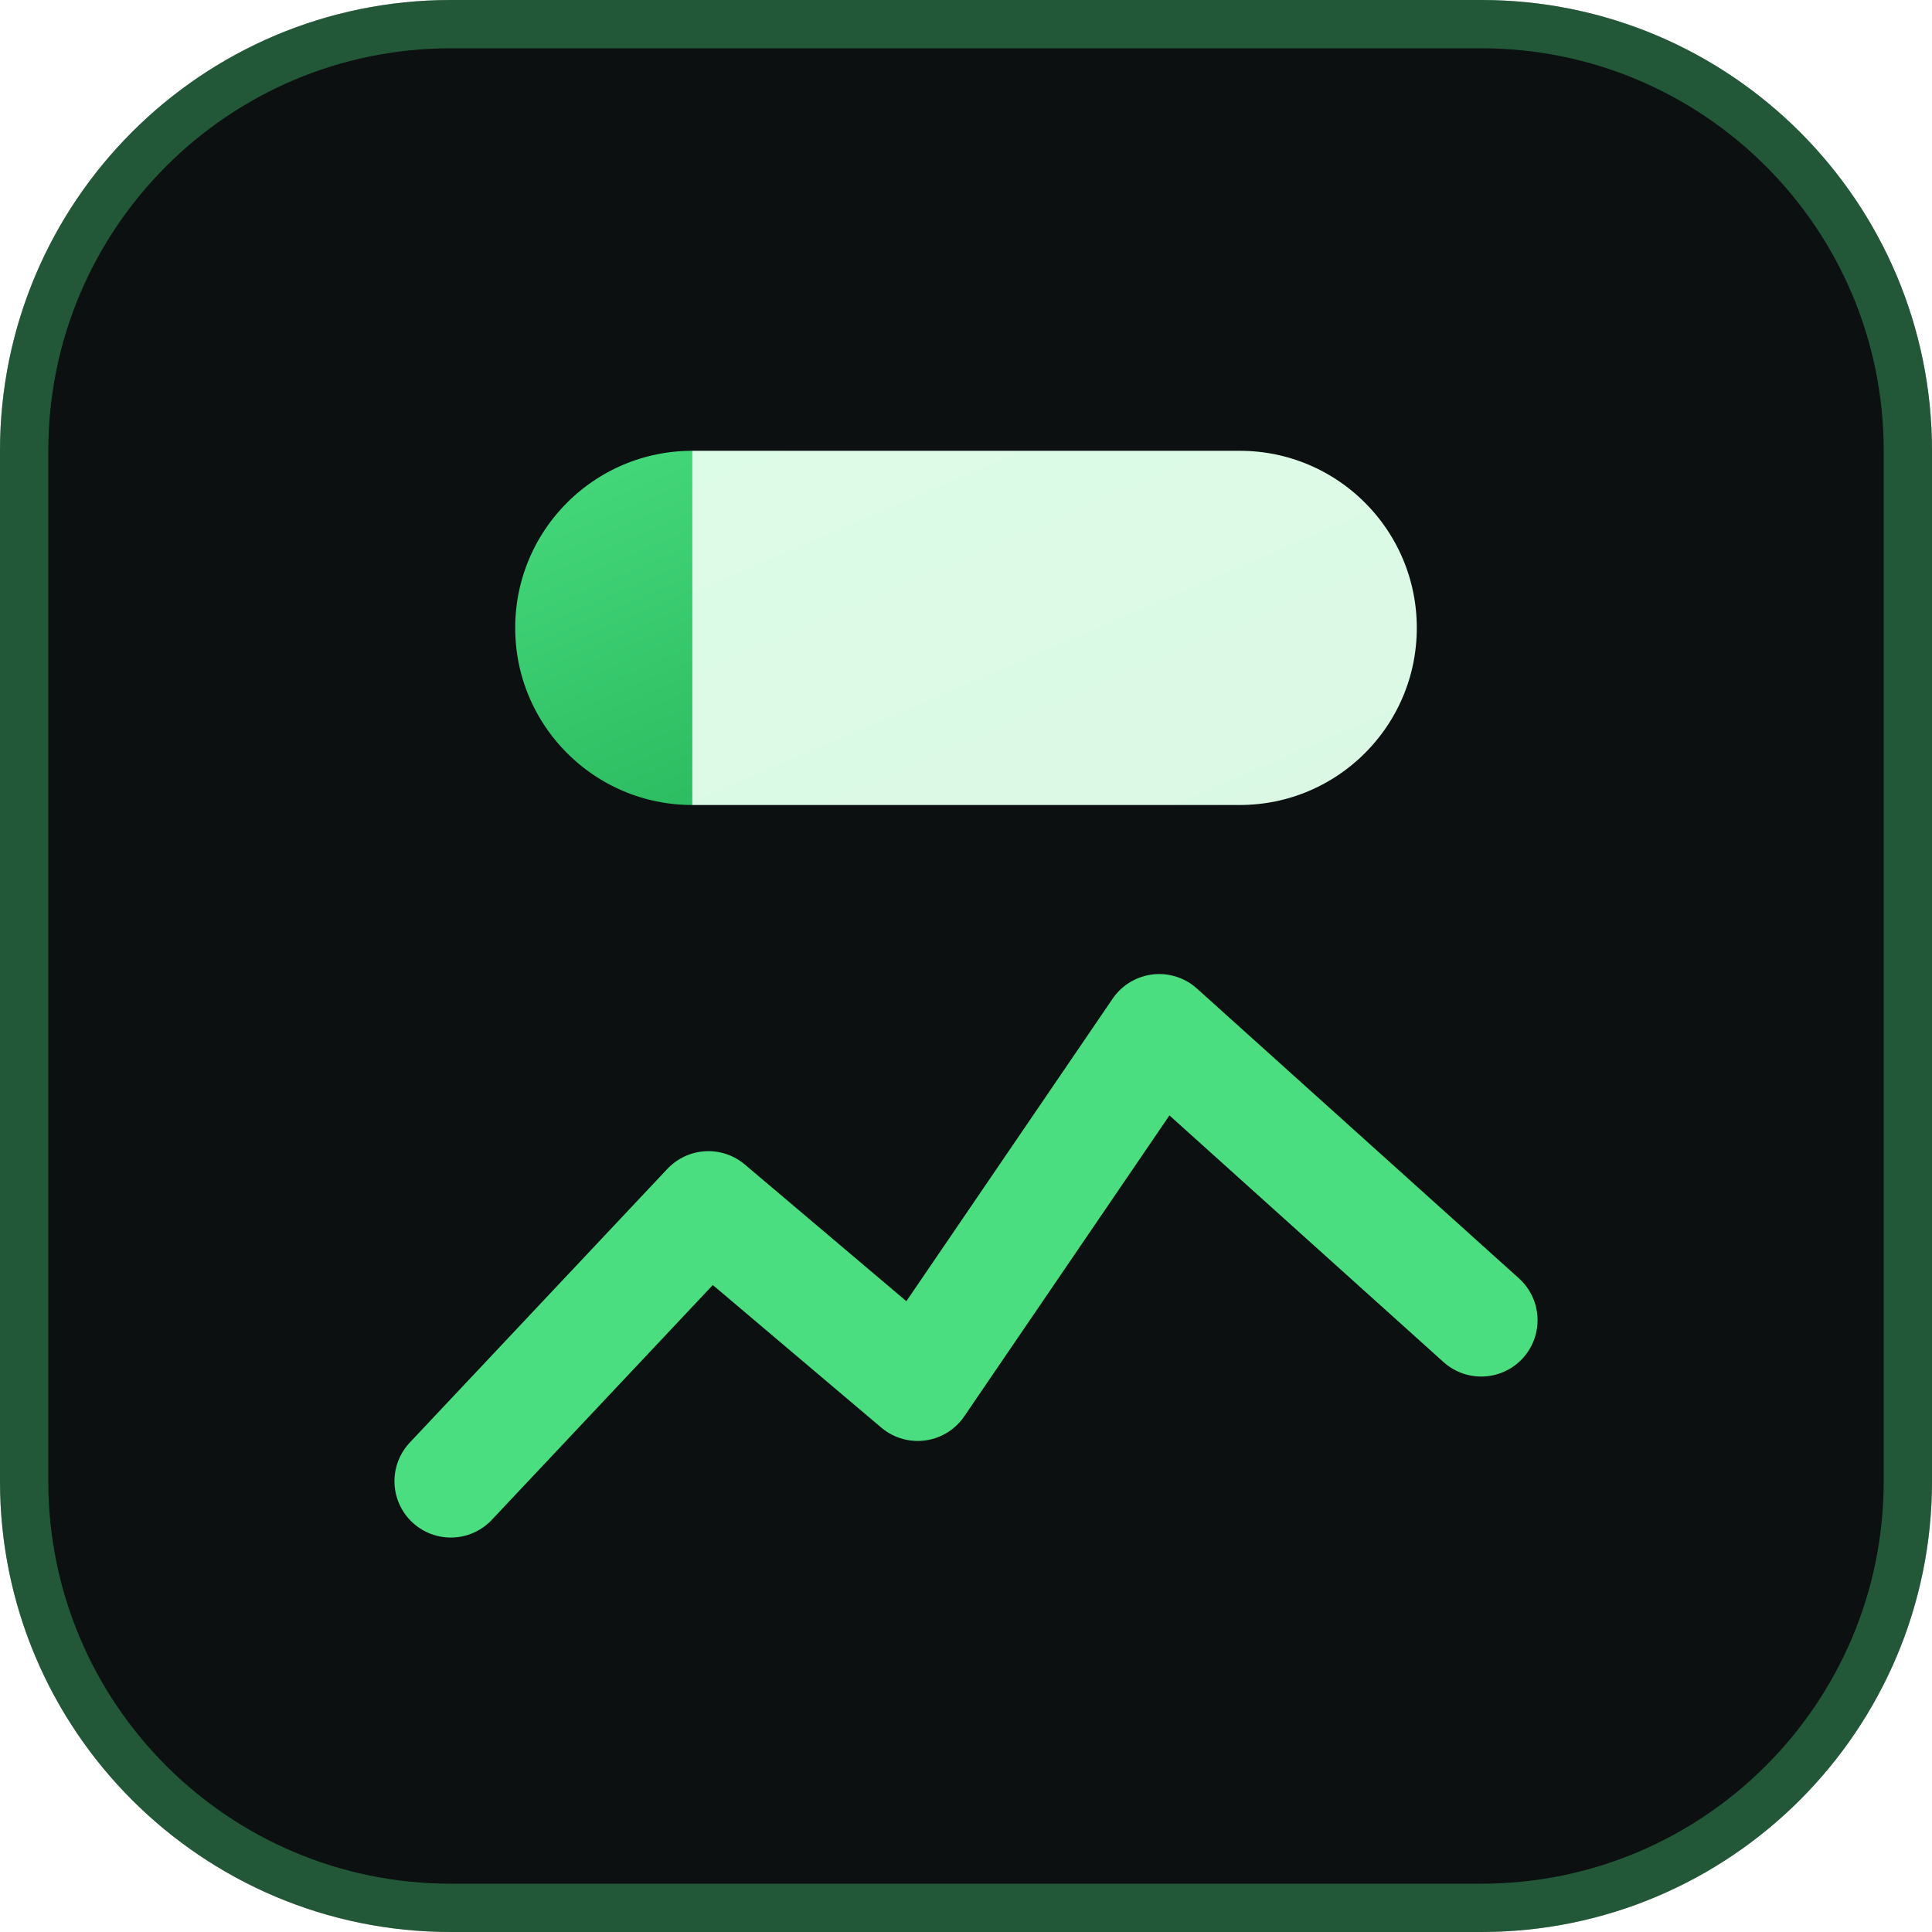
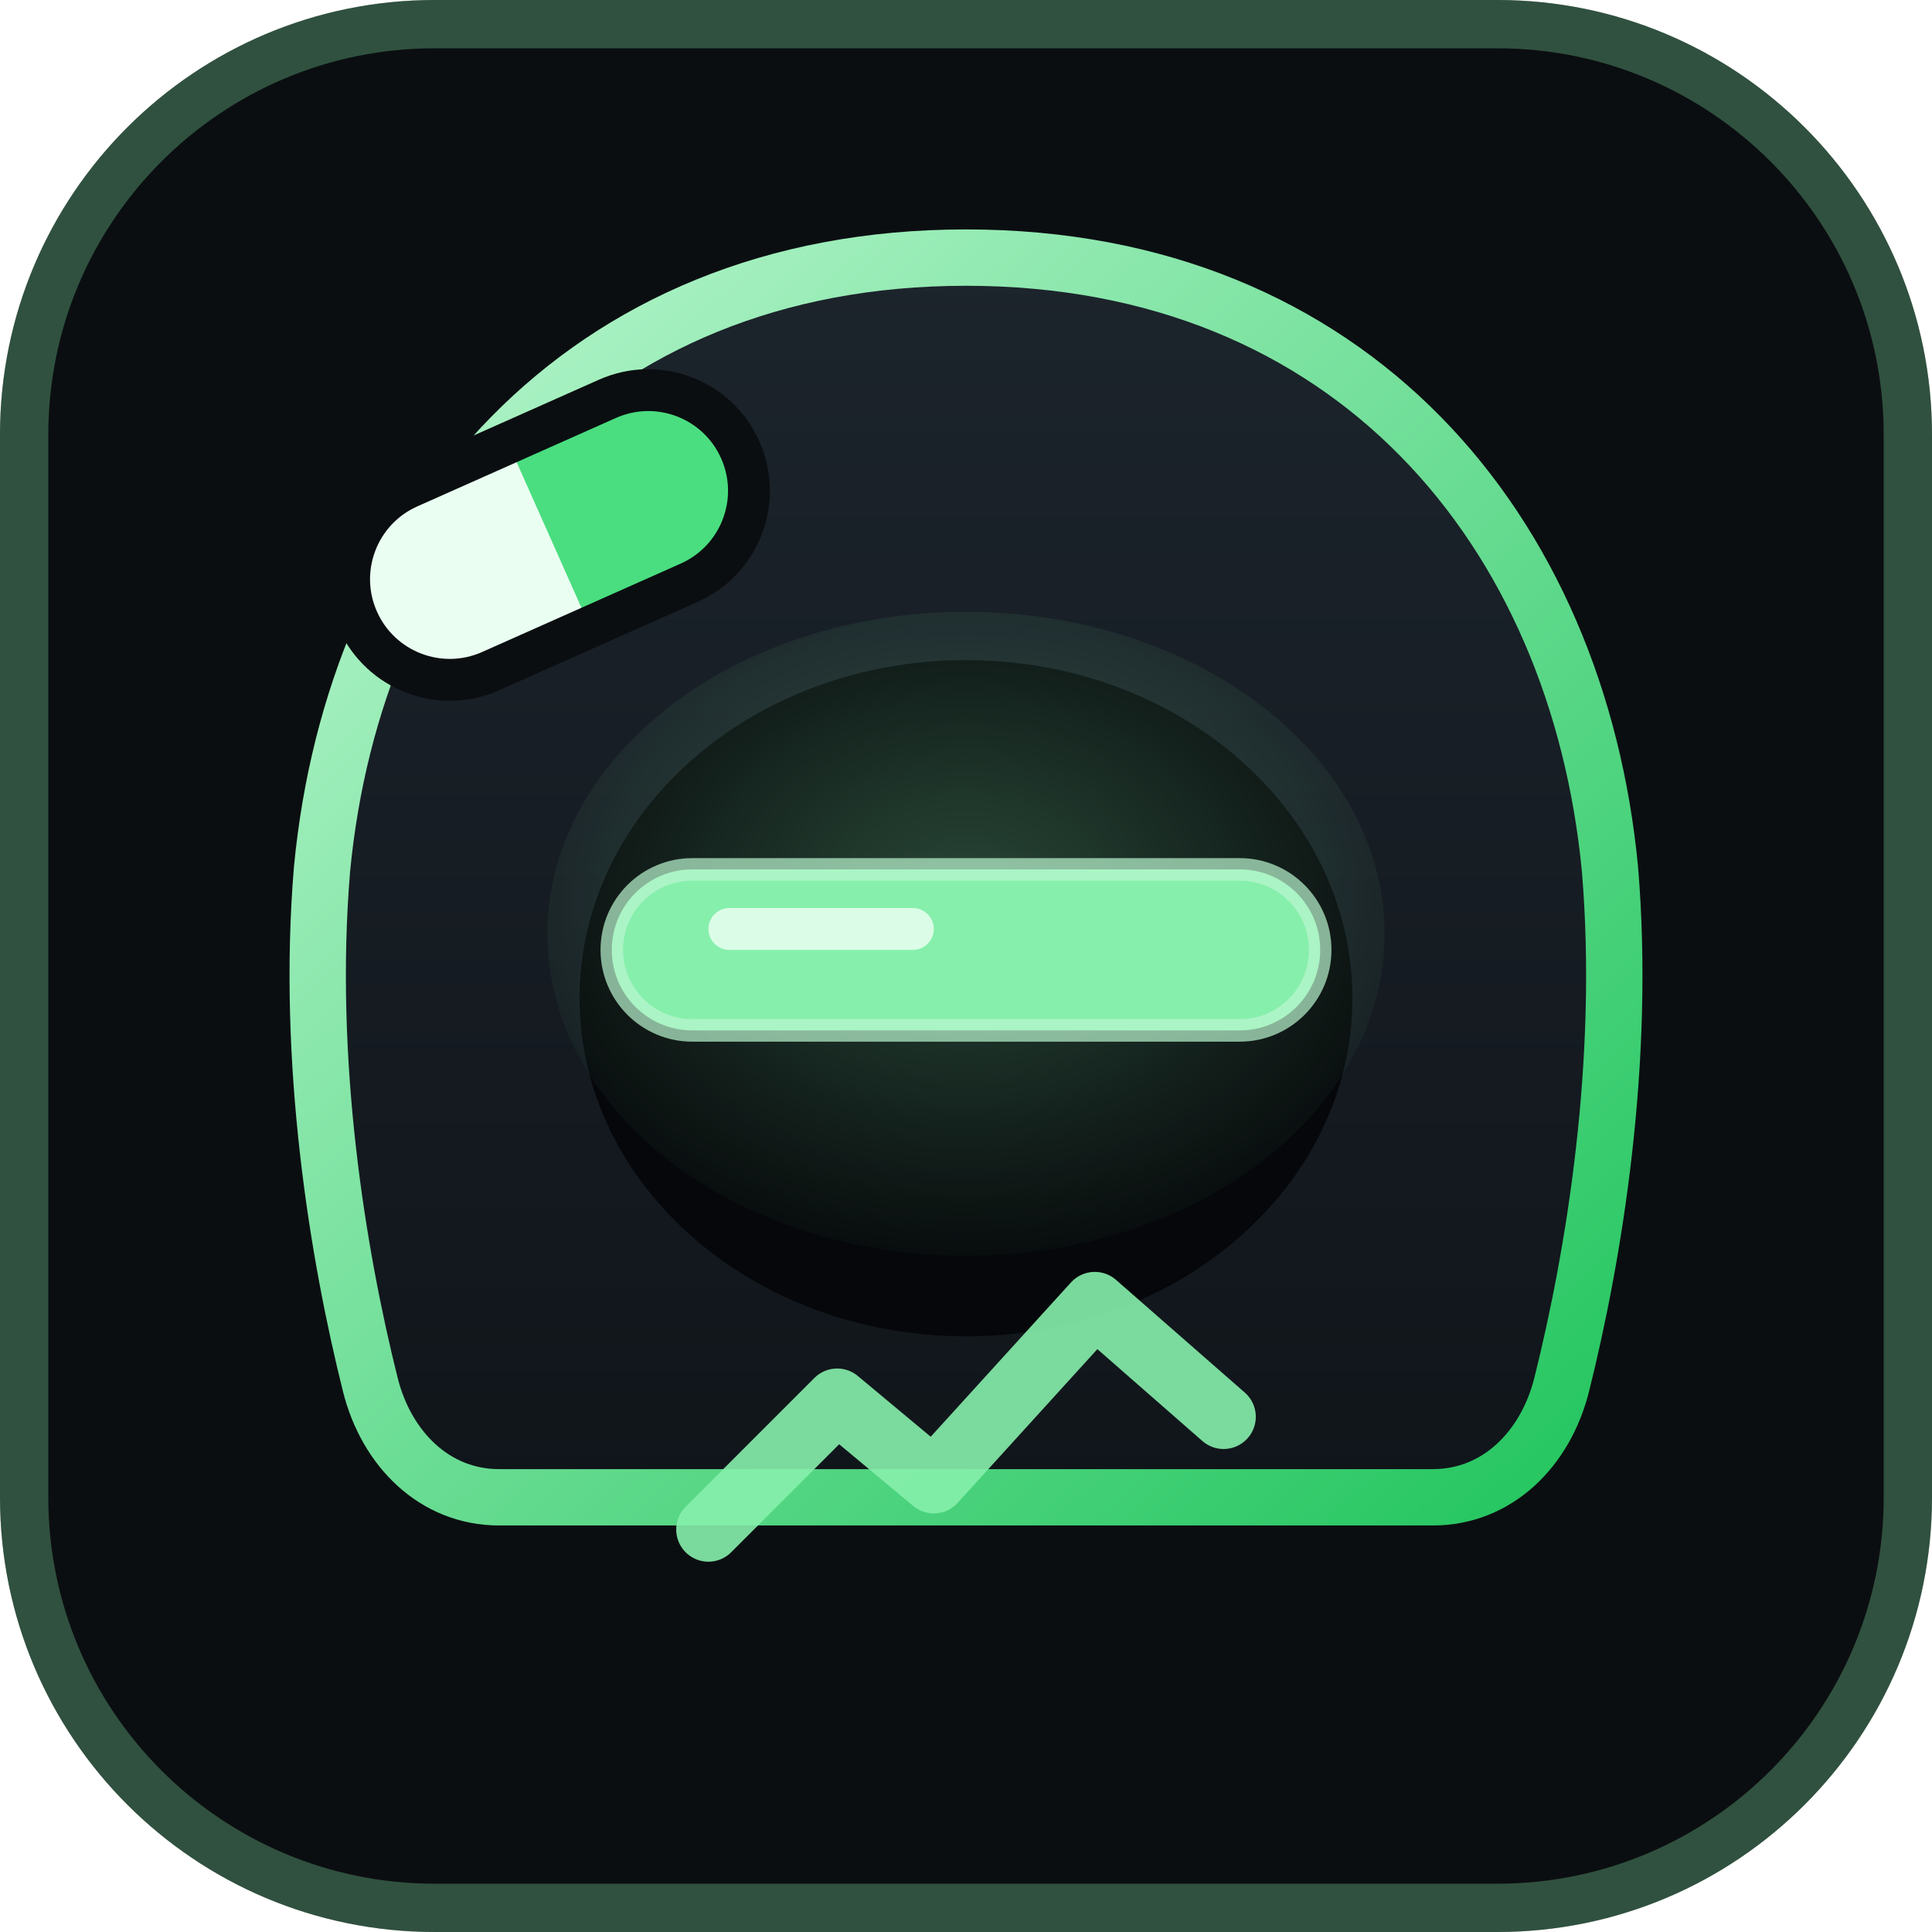
<svg xmlns="http://www.w3.org/2000/svg" viewBox="0 0 120 120" role="img" aria-label="PumpXBT">
  <defs>
-     <linearGradient id="g" x1="0" y1="0" x2="1" y2="1">
-       <stop offset="0" stop-color="#4ade80" />
-       <stop offset="1" stop-color="#16a34a" />
+     <linearGradient id="rim" x1="0" y1="0" x2="1" y2="1">
+       <stop offset="0" stop-color="#bbf7d0" />
+       <stop offset="1" stop-color="#22c55e" />
    </linearGradient>
+     <linearGradient id="hood" x1="0" y1="0" x2="0" y2="1">
+       <stop offset="0" stop-color="#1c242c" />
+       <stop offset="1" stop-color="#10151a" />
+     </linearGradient>
+     <radialGradient id="glow" cx="0.5" cy="0.45" r="0.6">
+       <stop offset="0" stop-color="#86efac" stop-opacity=".55" />
+       <stop offset="1" stop-color="#86efac" stop-opacity="0" />
+     </radialGradient>
  </defs>
-   <rect width="120" height="120" rx="28" fill="#0c1011" />
-   <rect x="1.5" y="1.5" width="117" height="117" rx="26.5" fill="none" stroke="#4ade80" stroke-opacity=".35" stroke-width="3" />
-   <rect x="30" y="26" width="60" height="26" rx="13" fill="url(#g)" />
-   <path d="M43 26h34a13 13 0 0 1 0 26H43z" fill="#eafff1" opacity=".92" />
-   <rect x="30" y="26" width="60" height="26" rx="13" fill="none" stroke="#0c1011" stroke-width="4" />
-   <path d="M28 92l16-17 13 11 15-22 20 18" fill="none" stroke="#4ade80" stroke-width="7" stroke-linecap="round" stroke-linejoin="round" />
+   <rect width="120" height="120" rx="27" fill="#0b0e11" />
+   <rect x="1.5" y="1.5" width="117" height="117" rx="25.5" fill="none" stroke="#86efac" stroke-opacity=".3" stroke-width="3" />
+   <path d="M60 16c-24 0-38 17-40 38-1 12 1 24 3 32 1 4 4 7 8 7h58c4 0 7-3 8-7 2-8 4-20 3-32-2-21-16-38-40-38z" fill="url(#hood)" stroke="url(#rim)" stroke-width="3.5" stroke-linejoin="round" />
+   <ellipse cx="60" cy="62" rx="24" ry="21" fill="#05070a" />
+   <ellipse cx="60" cy="58" rx="26" ry="20" fill="url(#glow)" opacity=".5" />
+   <rect x="38" y="54" width="44" height="10" rx="5" fill="#86efac" />
+   <rect x="38" y="54" width="44" height="10" rx="5" fill="none" stroke="#bbf7d0" stroke-opacity=".7" stroke-width="1.4" />
+   <rect x="44" y="56.4" width="14" height="2.6" rx="1.3" fill="#eafff1" opacity=".85" />
+   <g transform="rotate(-24 34 33)">
+     <rect x="21" y="27" width="26" height="12.5" rx="6.25" fill="#eafff1" />
+     <path d="M34 27h6.75a6.25 6.25 0 0 1 0 12.5H34z" fill="#4ade80" />
+     <rect x="21" y="27" width="26" height="12.5" rx="6.25" fill="none" stroke="#0b0e11" stroke-width="2.6" />
+   </g>
+   <path d="M44 95l8-8 6 5 10-11 8 7" fill="none" stroke="#86efac" stroke-width="4" stroke-linecap="round" stroke-linejoin="round" opacity=".9" />
</svg>
